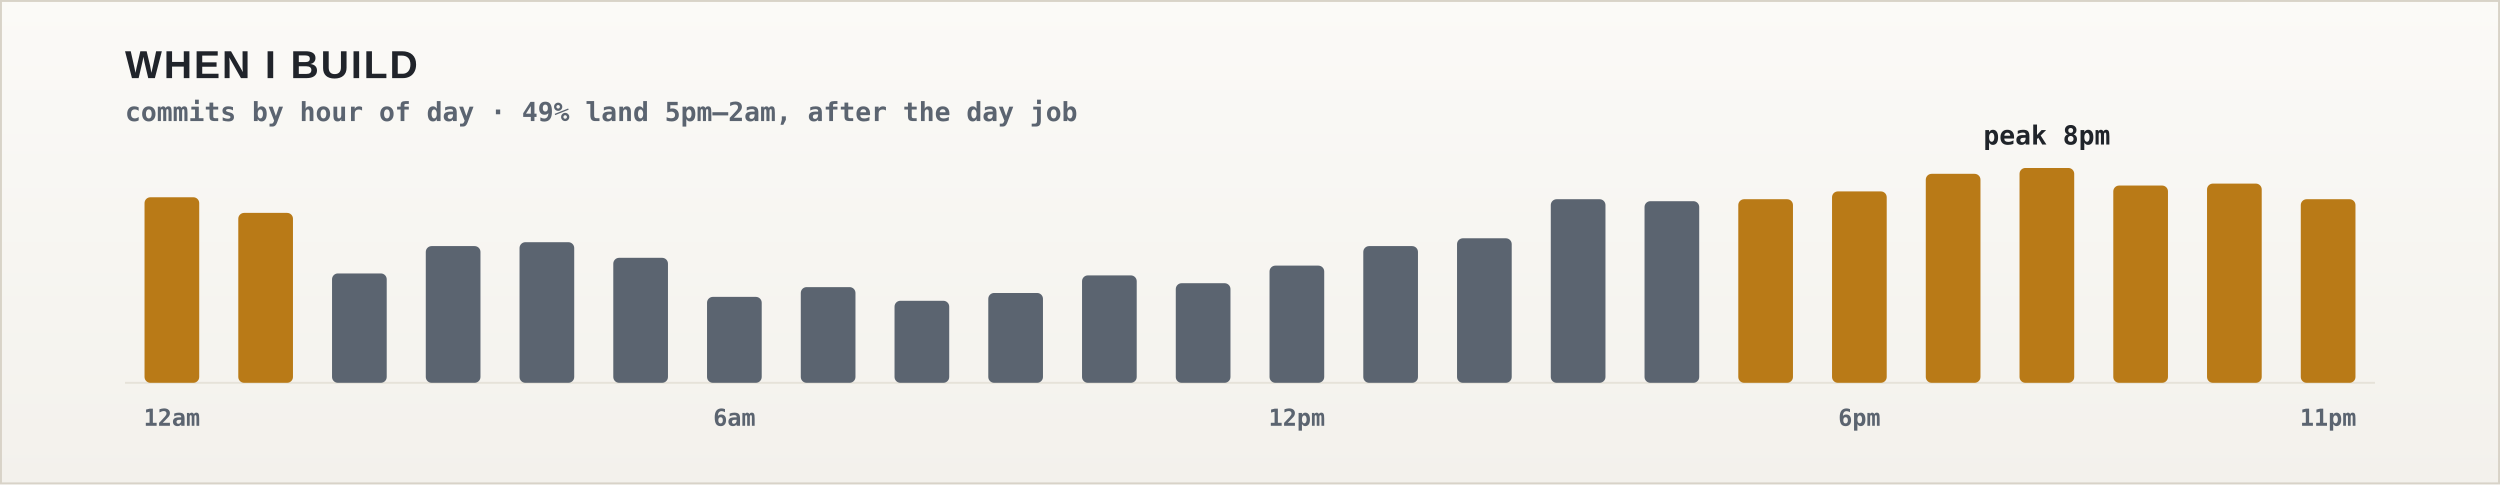
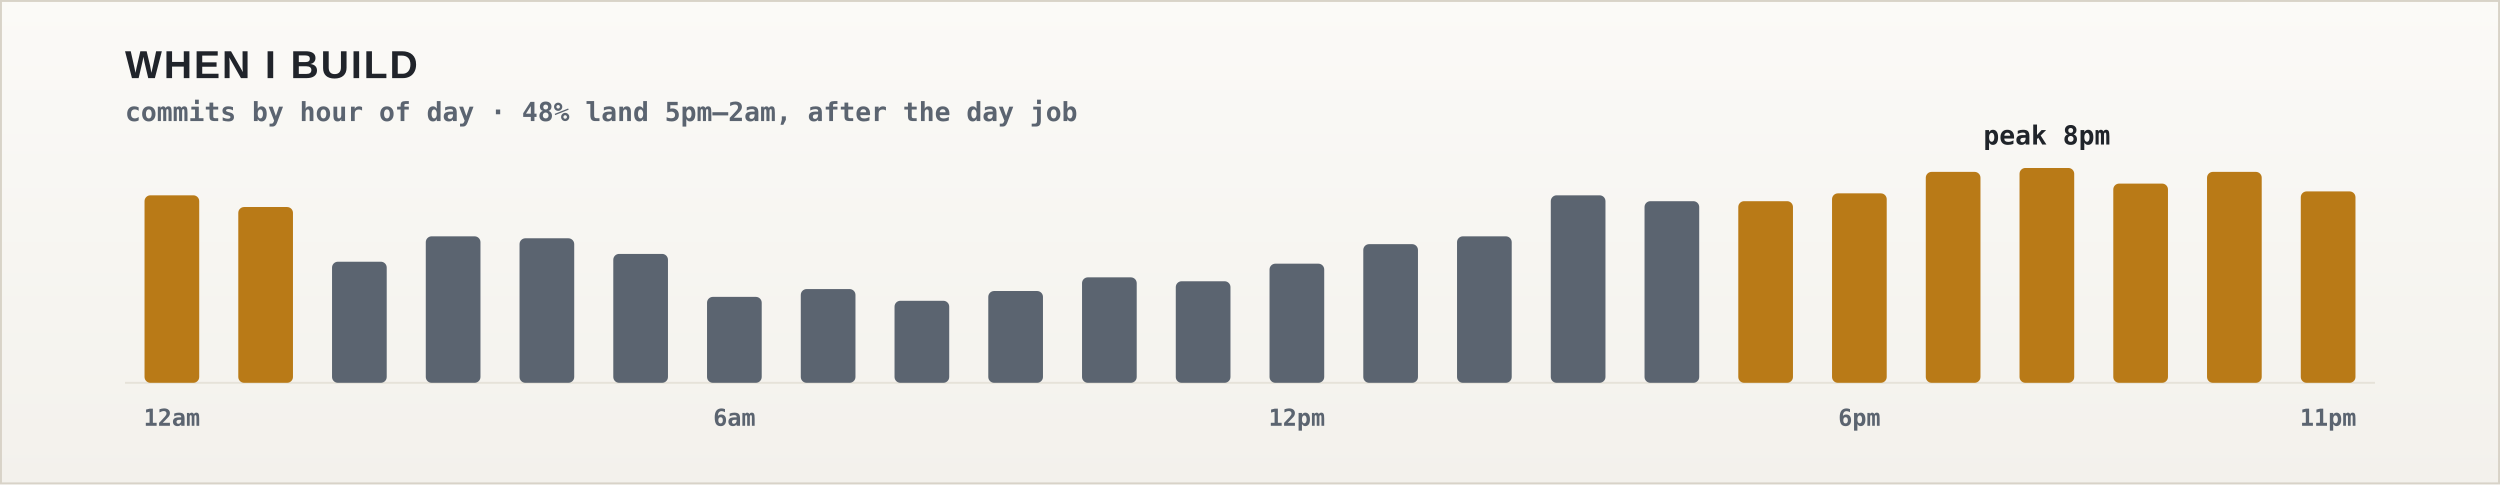
- <svg xmlns="http://www.w3.org/2000/svg" width="1280" height="248" viewBox="0 0 1280 248" role="img" aria-label="Commits by hour of day, showing 49 percent between 5pm and 2am">
+ <svg xmlns="http://www.w3.org/2000/svg" width="1280" height="248" viewBox="0 0 1280 248" role="img" aria-label="Commits by hour of day: 48 percent land between 5pm and 2am, peaking at 20:00">
  <defs>
    <linearGradient id="g" x1="0" y1="0" x2="0" y2="1">
      <stop offset="0" stop-color="#fbfaf7" />
      <stop offset="1" stop-color="#f3f1ec" />
    </linearGradient>
  </defs>
  <rect width="1280" height="248" fill="url(#g)" />
  <rect x="0.5" y="0.5" width="1279" height="247" fill="none" stroke="#d8d3c8" />
  <text x="64" y="40" font-family="Avenir Next, Helvetica Neue, Arial, sans-serif" font-size="20" font-weight="700" letter-spacing="1" fill="#20242a">WHEN I BUILD</text>
-   <text x="64" y="62" font-family="SF Mono, Menlo, Consolas, monospace" font-size="13.5" font-weight="600" fill="#5b6470">commits by hour of day · 49% land 5pm–2am, after the day job</text>
+   <text x="64" y="62" font-family="SF Mono, Menlo, Consolas, monospace" font-size="13.5" font-weight="600" fill="#5b6470">commits by hour of day · 48% land 5pm–2am, after the day job</text>
  <line x1="64" y1="196" x2="1216" y2="196" stroke="#e6e2d9" />
-   <rect x="74" y="101" width="28" height="95" rx="3" fill="#b97a17" />
-   <rect x="122" y="109" width="28" height="87" rx="3" fill="#b97a17" />
-   <rect x="170" y="140" width="28" height="56" rx="3" fill="#5b6470" />
-   <rect x="218" y="126" width="28" height="70" rx="3" fill="#5b6470" />
-   <rect x="266" y="124" width="28" height="72" rx="3" fill="#5b6470" />
-   <rect x="314" y="132" width="28" height="64" rx="3" fill="#5b6470" />
+   <rect x="74" y="100" width="28" height="96" rx="3" fill="#b97a17" />
+   <rect x="122" y="106" width="28" height="90" rx="3" fill="#b97a17" />
+   <rect x="170" y="134" width="28" height="62" rx="3" fill="#5b6470" />
+   <rect x="218" y="121" width="28" height="75" rx="3" fill="#5b6470" />
+   <rect x="266" y="122" width="28" height="74" rx="3" fill="#5b6470" />
+   <rect x="314" y="130" width="28" height="66" rx="3" fill="#5b6470" />
  <rect x="362" y="152" width="28" height="44" rx="3" fill="#5b6470" />
-   <rect x="410" y="147" width="28" height="49" rx="3" fill="#5b6470" />
+   <rect x="410" y="148" width="28" height="48" rx="3" fill="#5b6470" />
  <rect x="458" y="154" width="28" height="42" rx="3" fill="#5b6470" />
-   <rect x="506" y="150" width="28" height="46" rx="3" fill="#5b6470" />
-   <rect x="554" y="141" width="28" height="55" rx="3" fill="#5b6470" />
-   <rect x="602" y="145" width="28" height="51" rx="3" fill="#5b6470" />
-   <rect x="650" y="136" width="28" height="60" rx="3" fill="#5b6470" />
-   <rect x="698" y="126" width="28" height="70" rx="3" fill="#5b6470" />
-   <rect x="746" y="122" width="28" height="74" rx="3" fill="#5b6470" />
-   <rect x="794" y="102" width="28" height="94" rx="3" fill="#5b6470" />
+   <rect x="506" y="149" width="28" height="47" rx="3" fill="#5b6470" />
+   <rect x="554" y="142" width="28" height="54" rx="3" fill="#5b6470" />
+   <rect x="602" y="144" width="28" height="52" rx="3" fill="#5b6470" />
+   <rect x="650" y="135" width="28" height="61" rx="3" fill="#5b6470" />
+   <rect x="698" y="125" width="28" height="71" rx="3" fill="#5b6470" />
+   <rect x="746" y="121" width="28" height="75" rx="3" fill="#5b6470" />
+   <rect x="794" y="100" width="28" height="96" rx="3" fill="#5b6470" />
  <rect x="842" y="103" width="28" height="93" rx="3" fill="#5b6470" />
-   <rect x="890" y="102" width="28" height="94" rx="3" fill="#b97a17" />
-   <rect x="938" y="98" width="28" height="98" rx="3" fill="#b97a17" />
-   <rect x="986" y="89" width="28" height="107" rx="3" fill="#b97a17" />
+   <rect x="890" y="103" width="28" height="93" rx="3" fill="#b97a17" />
+   <rect x="938" y="99" width="28" height="97" rx="3" fill="#b97a17" />
+   <rect x="986" y="88" width="28" height="108" rx="3" fill="#b97a17" />
  <rect x="1034" y="86" width="28" height="110" rx="3" fill="#b97a17" />
-   <rect x="1082" y="95" width="28" height="101" rx="3" fill="#b97a17" />
-   <rect x="1130" y="94" width="28" height="102" rx="3" fill="#b97a17" />
-   <rect x="1178" y="102" width="28" height="94" rx="3" fill="#b97a17" />
+   <rect x="1082" y="94" width="28" height="102" rx="3" fill="#b97a17" />
+   <rect x="1130" y="88" width="28" height="108" rx="3" fill="#b97a17" />
+   <rect x="1178" y="98" width="28" height="98" rx="3" fill="#b97a17" />
  <text x="88" y="218" font-family="SF Mono, Menlo, Consolas, monospace" font-size="12" font-weight="600" fill="#5b6470" text-anchor="middle">12am</text>
  <text x="376" y="218" font-family="SF Mono, Menlo, Consolas, monospace" font-size="12" font-weight="600" fill="#5b6470" text-anchor="middle">6am</text>
  <text x="664" y="218" font-family="SF Mono, Menlo, Consolas, monospace" font-size="12" font-weight="600" fill="#5b6470" text-anchor="middle">12pm</text>
  <text x="952" y="218" font-family="SF Mono, Menlo, Consolas, monospace" font-size="12" font-weight="600" fill="#5b6470" text-anchor="middle">6pm</text>
  <text x="1192" y="218" font-family="SF Mono, Menlo, Consolas, monospace" font-size="12" font-weight="600" fill="#5b6470" text-anchor="middle">11pm</text>
  <text x="1048" y="74" font-family="SF Mono, Menlo, Consolas, monospace" font-size="13.5" font-weight="700" fill="#20242a" text-anchor="middle">peak 8pm</text>
</svg>
